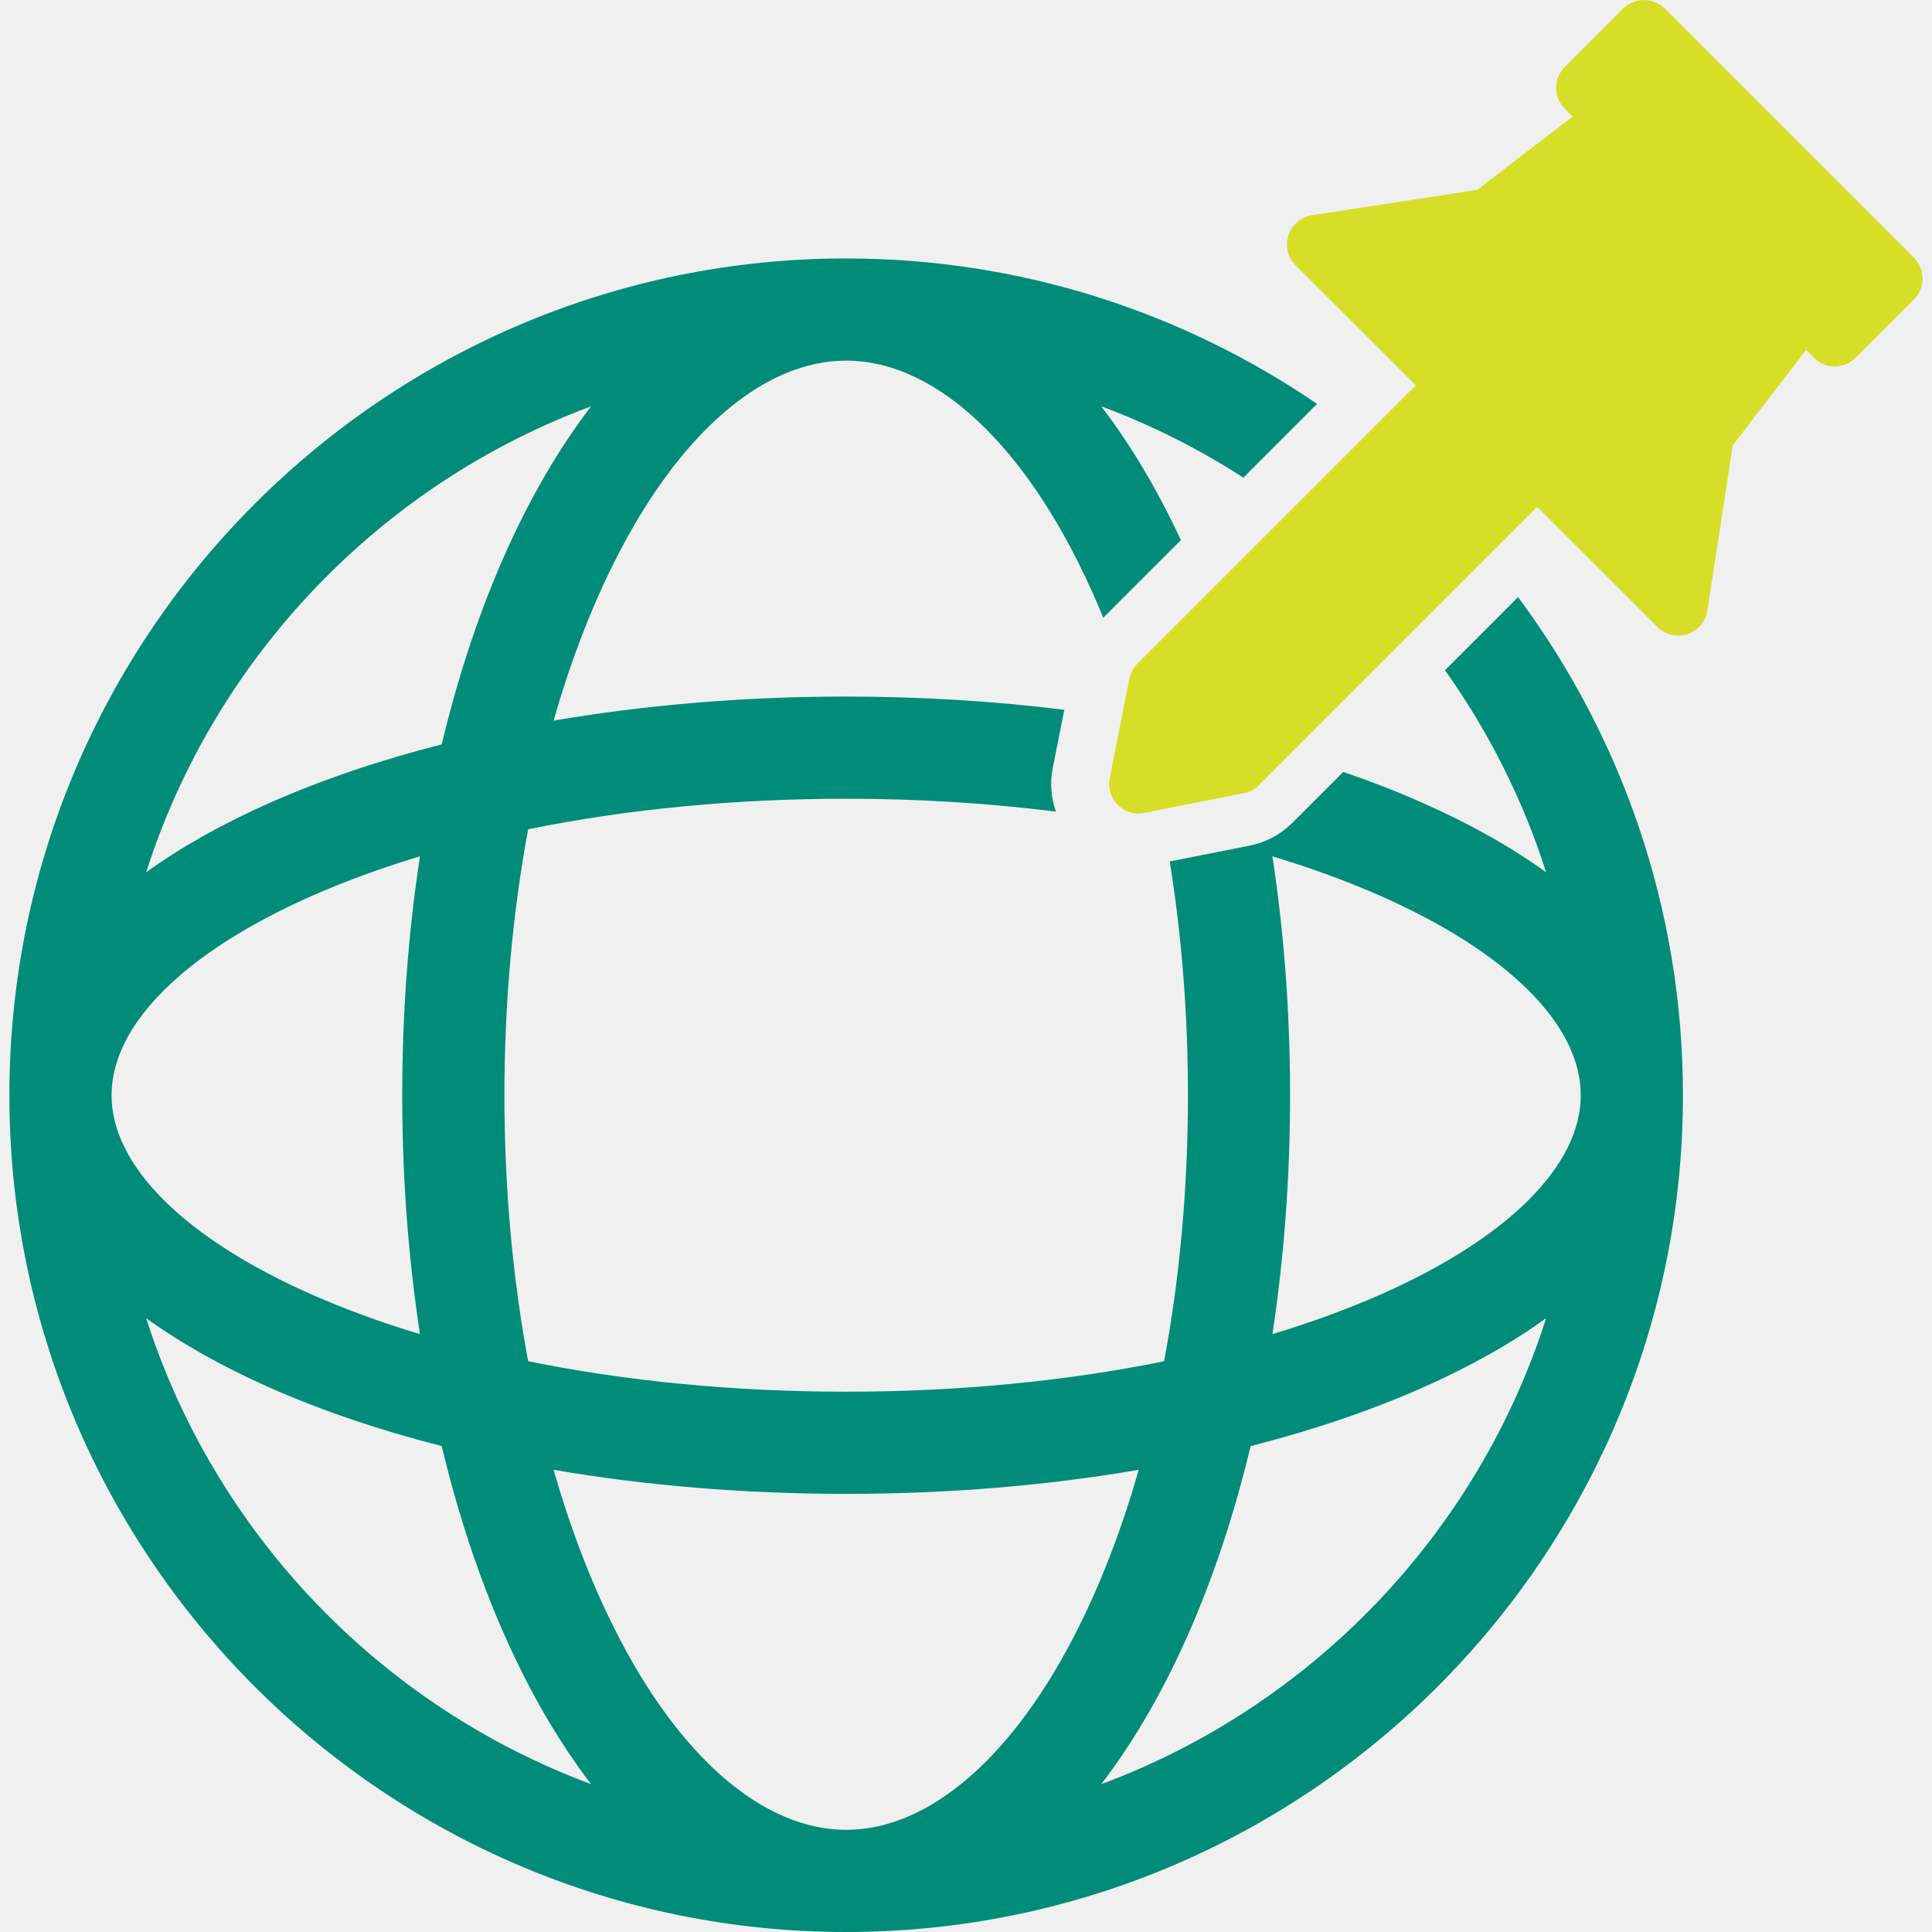
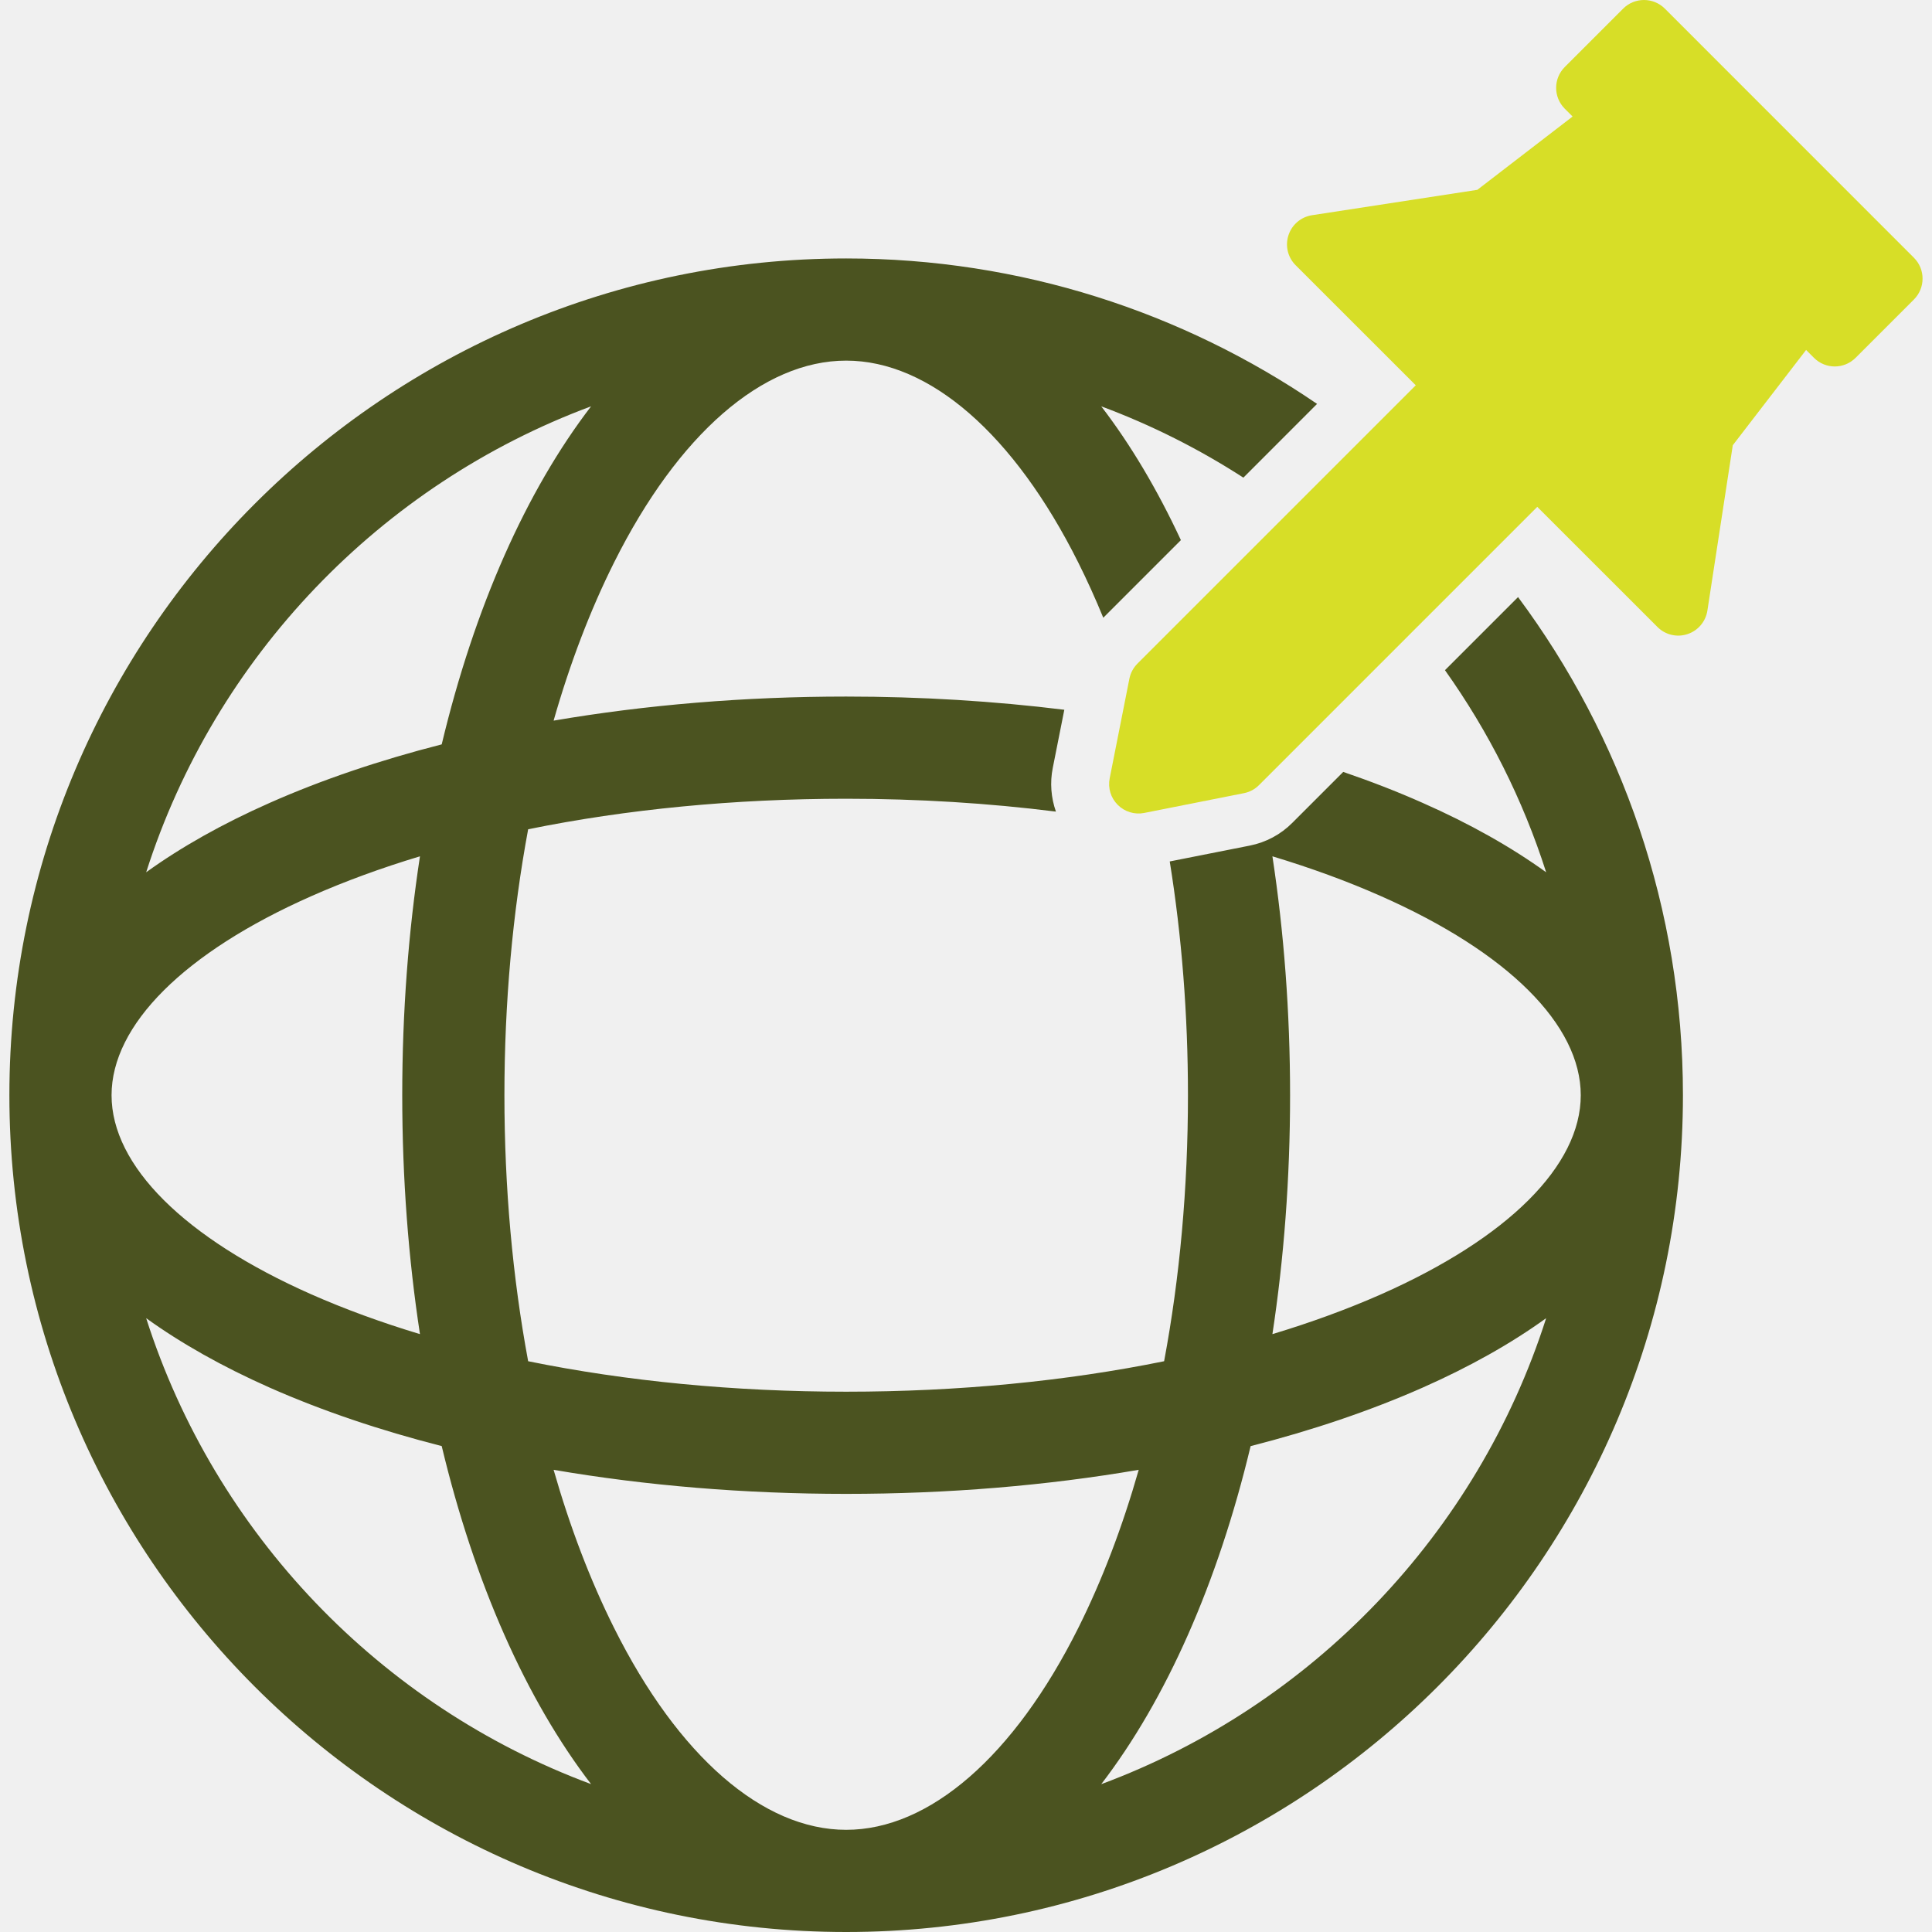
<svg xmlns="http://www.w3.org/2000/svg" width="35" height="35" viewBox="0 0 35 35" fill="none">
  <g clip-path="url(#clip0_1351_1056)">
-     <path d="M26.177 12.141C26.965 13.249 27.588 14.481 28.01 15.802C27.376 15.345 26.627 14.922 25.768 14.543C25.313 14.341 24.834 14.155 24.334 13.984L23.411 14.907C23.201 15.118 22.934 15.261 22.64 15.319L21.191 15.606C21.408 16.953 21.521 18.378 21.521 19.841C21.521 21.516 21.373 23.143 21.089 24.66C19.311 25.022 17.356 25.212 15.329 25.212C13.302 25.212 11.347 25.022 9.568 24.66C9.286 23.143 9.138 21.516 9.138 19.841C9.138 18.166 9.286 16.54 9.568 15.023C11.347 14.661 13.302 14.47 15.329 14.47C16.635 14.47 17.911 14.55 19.129 14.703C19.041 14.452 19.018 14.18 19.072 13.911L19.281 12.858C18.008 12.701 16.682 12.619 15.329 12.619C13.491 12.619 11.701 12.769 10.029 13.055C10.325 12.018 10.692 11.055 11.124 10.191C12.286 7.866 13.819 6.533 15.329 6.533C16.839 6.533 18.371 7.866 19.534 10.191C19.694 10.511 19.845 10.845 19.987 11.191L21.393 9.785C20.967 8.871 20.483 8.055 19.95 7.361C20.859 7.699 21.722 8.134 22.525 8.653L23.86 7.317C21.428 5.656 18.49 4.682 15.329 4.682C6.971 4.682 0.17 11.483 0.17 19.841C0.17 28.2 6.971 35 15.329 35C23.688 35 30.488 28.2 30.488 19.841C30.488 16.463 29.377 13.34 27.501 10.817L26.177 12.141ZM10.708 7.361C9.534 8.891 8.597 10.998 8.002 13.485C6.88 13.772 5.834 14.125 4.89 14.543C4.032 14.922 3.282 15.345 2.648 15.802C3.893 11.903 6.889 8.78 10.708 7.361ZM5.639 16.235C6.249 15.965 6.908 15.724 7.608 15.513C7.399 16.88 7.287 18.331 7.287 19.841C7.287 21.351 7.399 22.802 7.608 24.169C6.908 23.958 6.249 23.717 5.639 23.448C3.34 22.43 2.021 21.116 2.021 19.841C2.021 18.567 3.34 17.252 5.639 16.235ZM4.89 25.14C5.834 25.557 6.88 25.911 8.002 26.197C8.597 28.684 9.534 30.792 10.708 32.321C6.889 30.903 3.893 27.779 2.648 23.88C3.282 24.337 4.032 24.76 4.89 25.14ZM15.329 33.149C13.819 33.149 12.286 31.817 11.125 29.492C10.692 28.627 10.326 27.664 10.029 26.627C11.701 26.914 13.491 27.063 15.329 27.063C17.167 27.063 18.957 26.914 20.629 26.627C20.333 27.664 19.966 28.628 19.534 29.492C18.372 31.816 16.839 33.149 15.329 33.149ZM19.95 32.322C21.124 30.792 22.061 28.684 22.656 26.198C23.778 25.911 24.824 25.557 25.768 25.14C26.627 24.76 27.376 24.338 28.01 23.88C26.765 27.779 23.77 30.903 19.95 32.322ZM25.019 23.448C24.41 23.717 23.75 23.958 23.051 24.169C23.259 22.802 23.371 21.351 23.371 19.841C23.371 18.331 23.259 16.88 23.051 15.513C23.75 15.724 24.41 15.965 25.019 16.235C27.319 17.252 28.637 18.567 28.637 19.841C28.637 21.116 27.319 22.43 25.019 23.448Z" fill="#018C79" />
+     <path d="M26.177 12.141C26.965 13.249 27.588 14.481 28.01 15.802C27.376 15.345 26.627 14.922 25.768 14.543C25.313 14.341 24.834 14.155 24.334 13.984L23.411 14.907C23.201 15.118 22.934 15.261 22.64 15.319L21.191 15.606C21.408 16.953 21.521 18.378 21.521 19.841C21.521 21.516 21.373 23.143 21.089 24.66C19.311 25.022 17.356 25.212 15.329 25.212C13.302 25.212 11.347 25.022 9.568 24.66C9.286 23.143 9.138 21.516 9.138 19.841C9.138 18.166 9.286 16.54 9.568 15.023C11.347 14.661 13.302 14.47 15.329 14.47C16.635 14.47 17.911 14.55 19.129 14.703C19.041 14.452 19.018 14.18 19.072 13.911L19.281 12.858C18.008 12.701 16.682 12.619 15.329 12.619C13.491 12.619 11.701 12.769 10.029 13.055C10.325 12.018 10.692 11.055 11.124 10.191C12.286 7.866 13.819 6.533 15.329 6.533C16.839 6.533 18.371 7.866 19.534 10.191C19.694 10.511 19.845 10.845 19.987 11.191L21.393 9.785C20.967 8.871 20.483 8.055 19.95 7.361C20.859 7.699 21.722 8.134 22.525 8.653L23.86 7.317C21.428 5.656 18.49 4.682 15.329 4.682C6.971 4.682 0.17 11.483 0.17 19.841C0.17 28.2 6.971 35 15.329 35C23.688 35 30.488 28.2 30.488 19.841C30.488 16.463 29.377 13.34 27.501 10.817L26.177 12.141ZM10.708 7.361C9.534 8.891 8.597 10.998 8.002 13.485C6.88 13.772 5.834 14.125 4.89 14.543C4.032 14.922 3.282 15.345 2.648 15.802C3.893 11.903 6.889 8.78 10.708 7.361ZM5.639 16.235C6.249 15.965 6.908 15.724 7.608 15.513C7.399 16.88 7.287 18.331 7.287 19.841C7.287 21.351 7.399 22.802 7.608 24.169C6.908 23.958 6.249 23.717 5.639 23.448C3.34 22.43 2.021 21.116 2.021 19.841C2.021 18.567 3.34 17.252 5.639 16.235ZM4.89 25.14C5.834 25.557 6.88 25.911 8.002 26.197C8.597 28.684 9.534 30.792 10.708 32.321C6.889 30.903 3.893 27.779 2.648 23.88C3.282 24.337 4.032 24.76 4.89 25.14ZM15.329 33.149C13.819 33.149 12.286 31.817 11.125 29.492C10.692 28.627 10.326 27.664 10.029 26.627C11.701 26.914 13.491 27.063 15.329 27.063C17.167 27.063 18.957 26.914 20.629 26.627C20.333 27.664 19.966 28.628 19.534 29.492C18.372 31.816 16.839 33.149 15.329 33.149ZM19.95 32.322C21.124 30.792 22.061 28.684 22.656 26.198C23.778 25.911 24.824 25.557 25.768 25.14C26.627 24.76 27.376 24.338 28.01 23.88C26.765 27.779 23.77 30.903 19.95 32.322ZM25.019 23.448C24.41 23.717 23.75 23.958 23.051 24.169C23.259 22.802 23.371 21.351 23.371 19.841C23.371 18.331 23.259 16.88 23.051 15.513C23.75 15.724 24.41 15.965 25.019 16.235C27.319 17.252 28.637 18.567 28.637 19.841C28.637 21.116 27.319 22.43 25.019 23.448Z" fill="#4b5320" />
    <path d="M34.673 4.67L30.16 0.156C29.951 -0.052 29.613 -0.052 29.405 0.156L28.347 1.214C28.139 1.423 28.139 1.76 28.347 1.969L28.489 2.111L26.763 3.439L23.767 3.899C23.569 3.93 23.404 4.07 23.342 4.261C23.279 4.452 23.329 4.662 23.471 4.804L25.648 6.98L20.606 12.022C20.532 12.096 20.481 12.191 20.46 12.295L20.103 14.1C20.068 14.275 20.123 14.456 20.249 14.581C20.375 14.707 20.555 14.762 20.73 14.727L22.535 14.369C22.638 14.349 22.734 14.298 22.808 14.223L27.849 9.182L30.026 11.358C30.168 11.501 30.378 11.551 30.569 11.488C30.76 11.426 30.9 11.261 30.931 11.062L31.391 8.066L32.719 6.34L32.861 6.482C33.07 6.691 33.407 6.691 33.616 6.482L34.673 5.425C34.881 5.216 34.881 4.878 34.673 4.67Z" fill="#D7DE27" />
  </g>
  <defs>
    <clipPath id="clip0_1351_1056">
      <rect width="35" height="35" fill="white" />
    </clipPath>
  </defs>
</svg>
